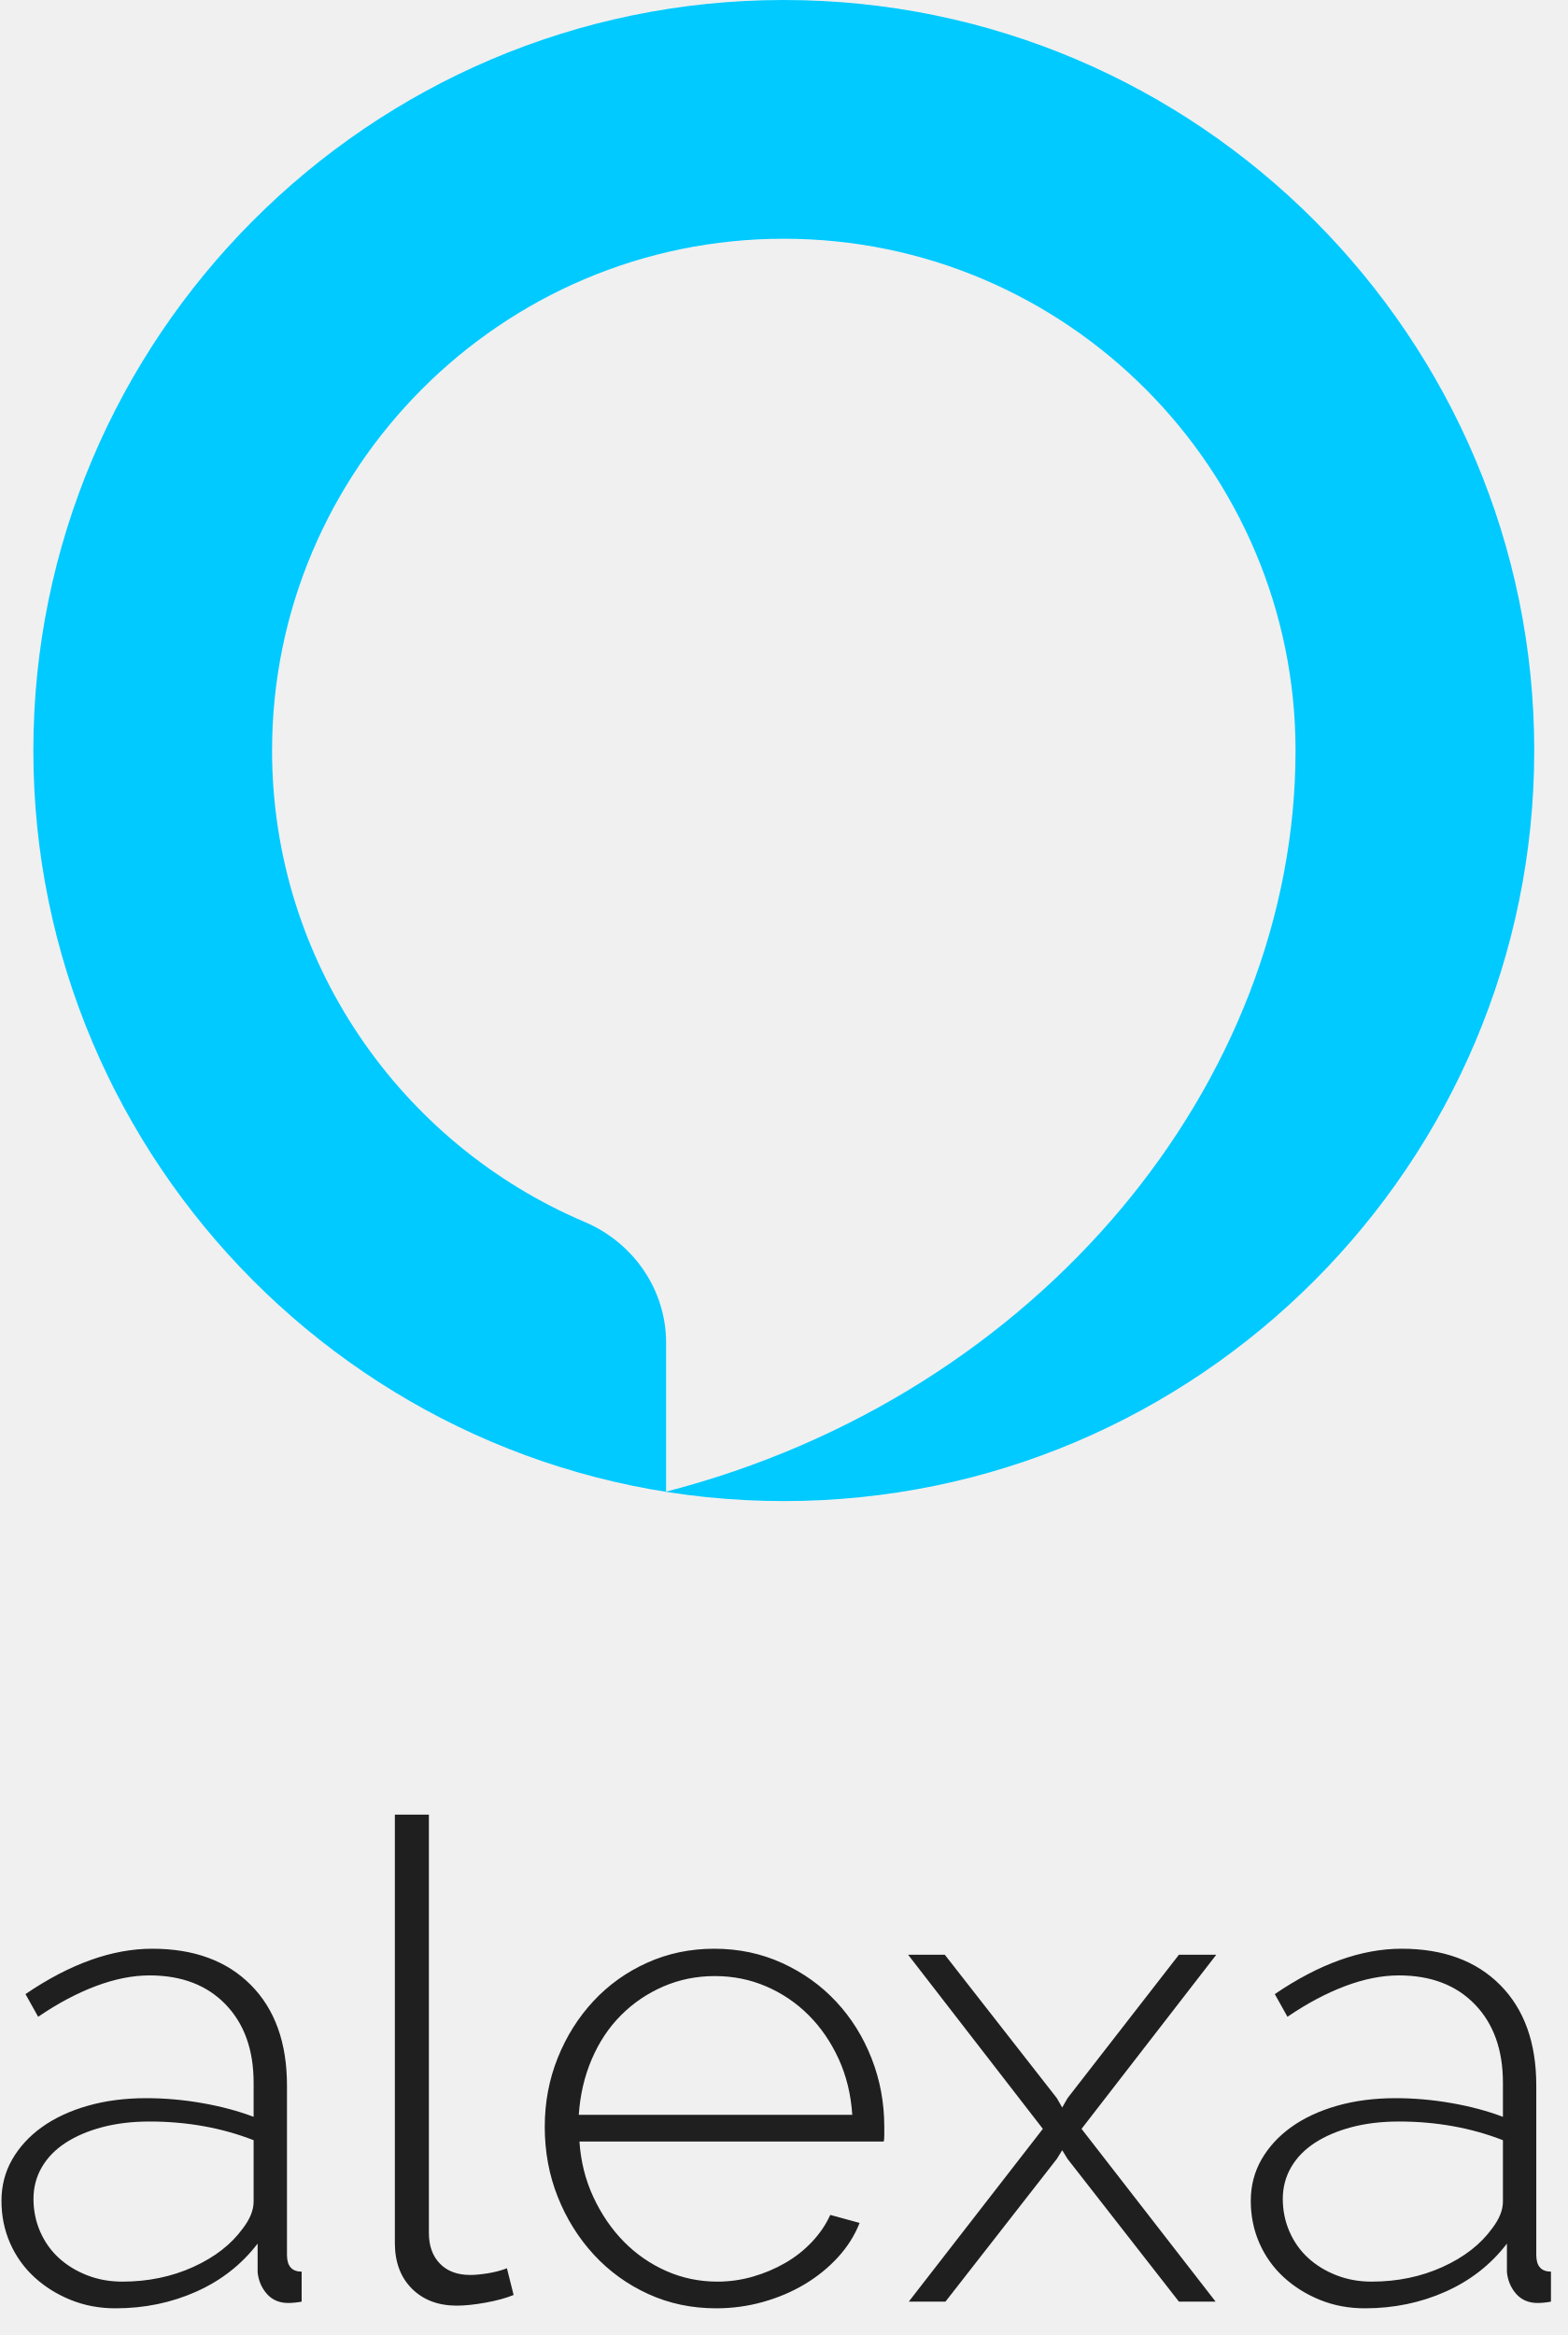
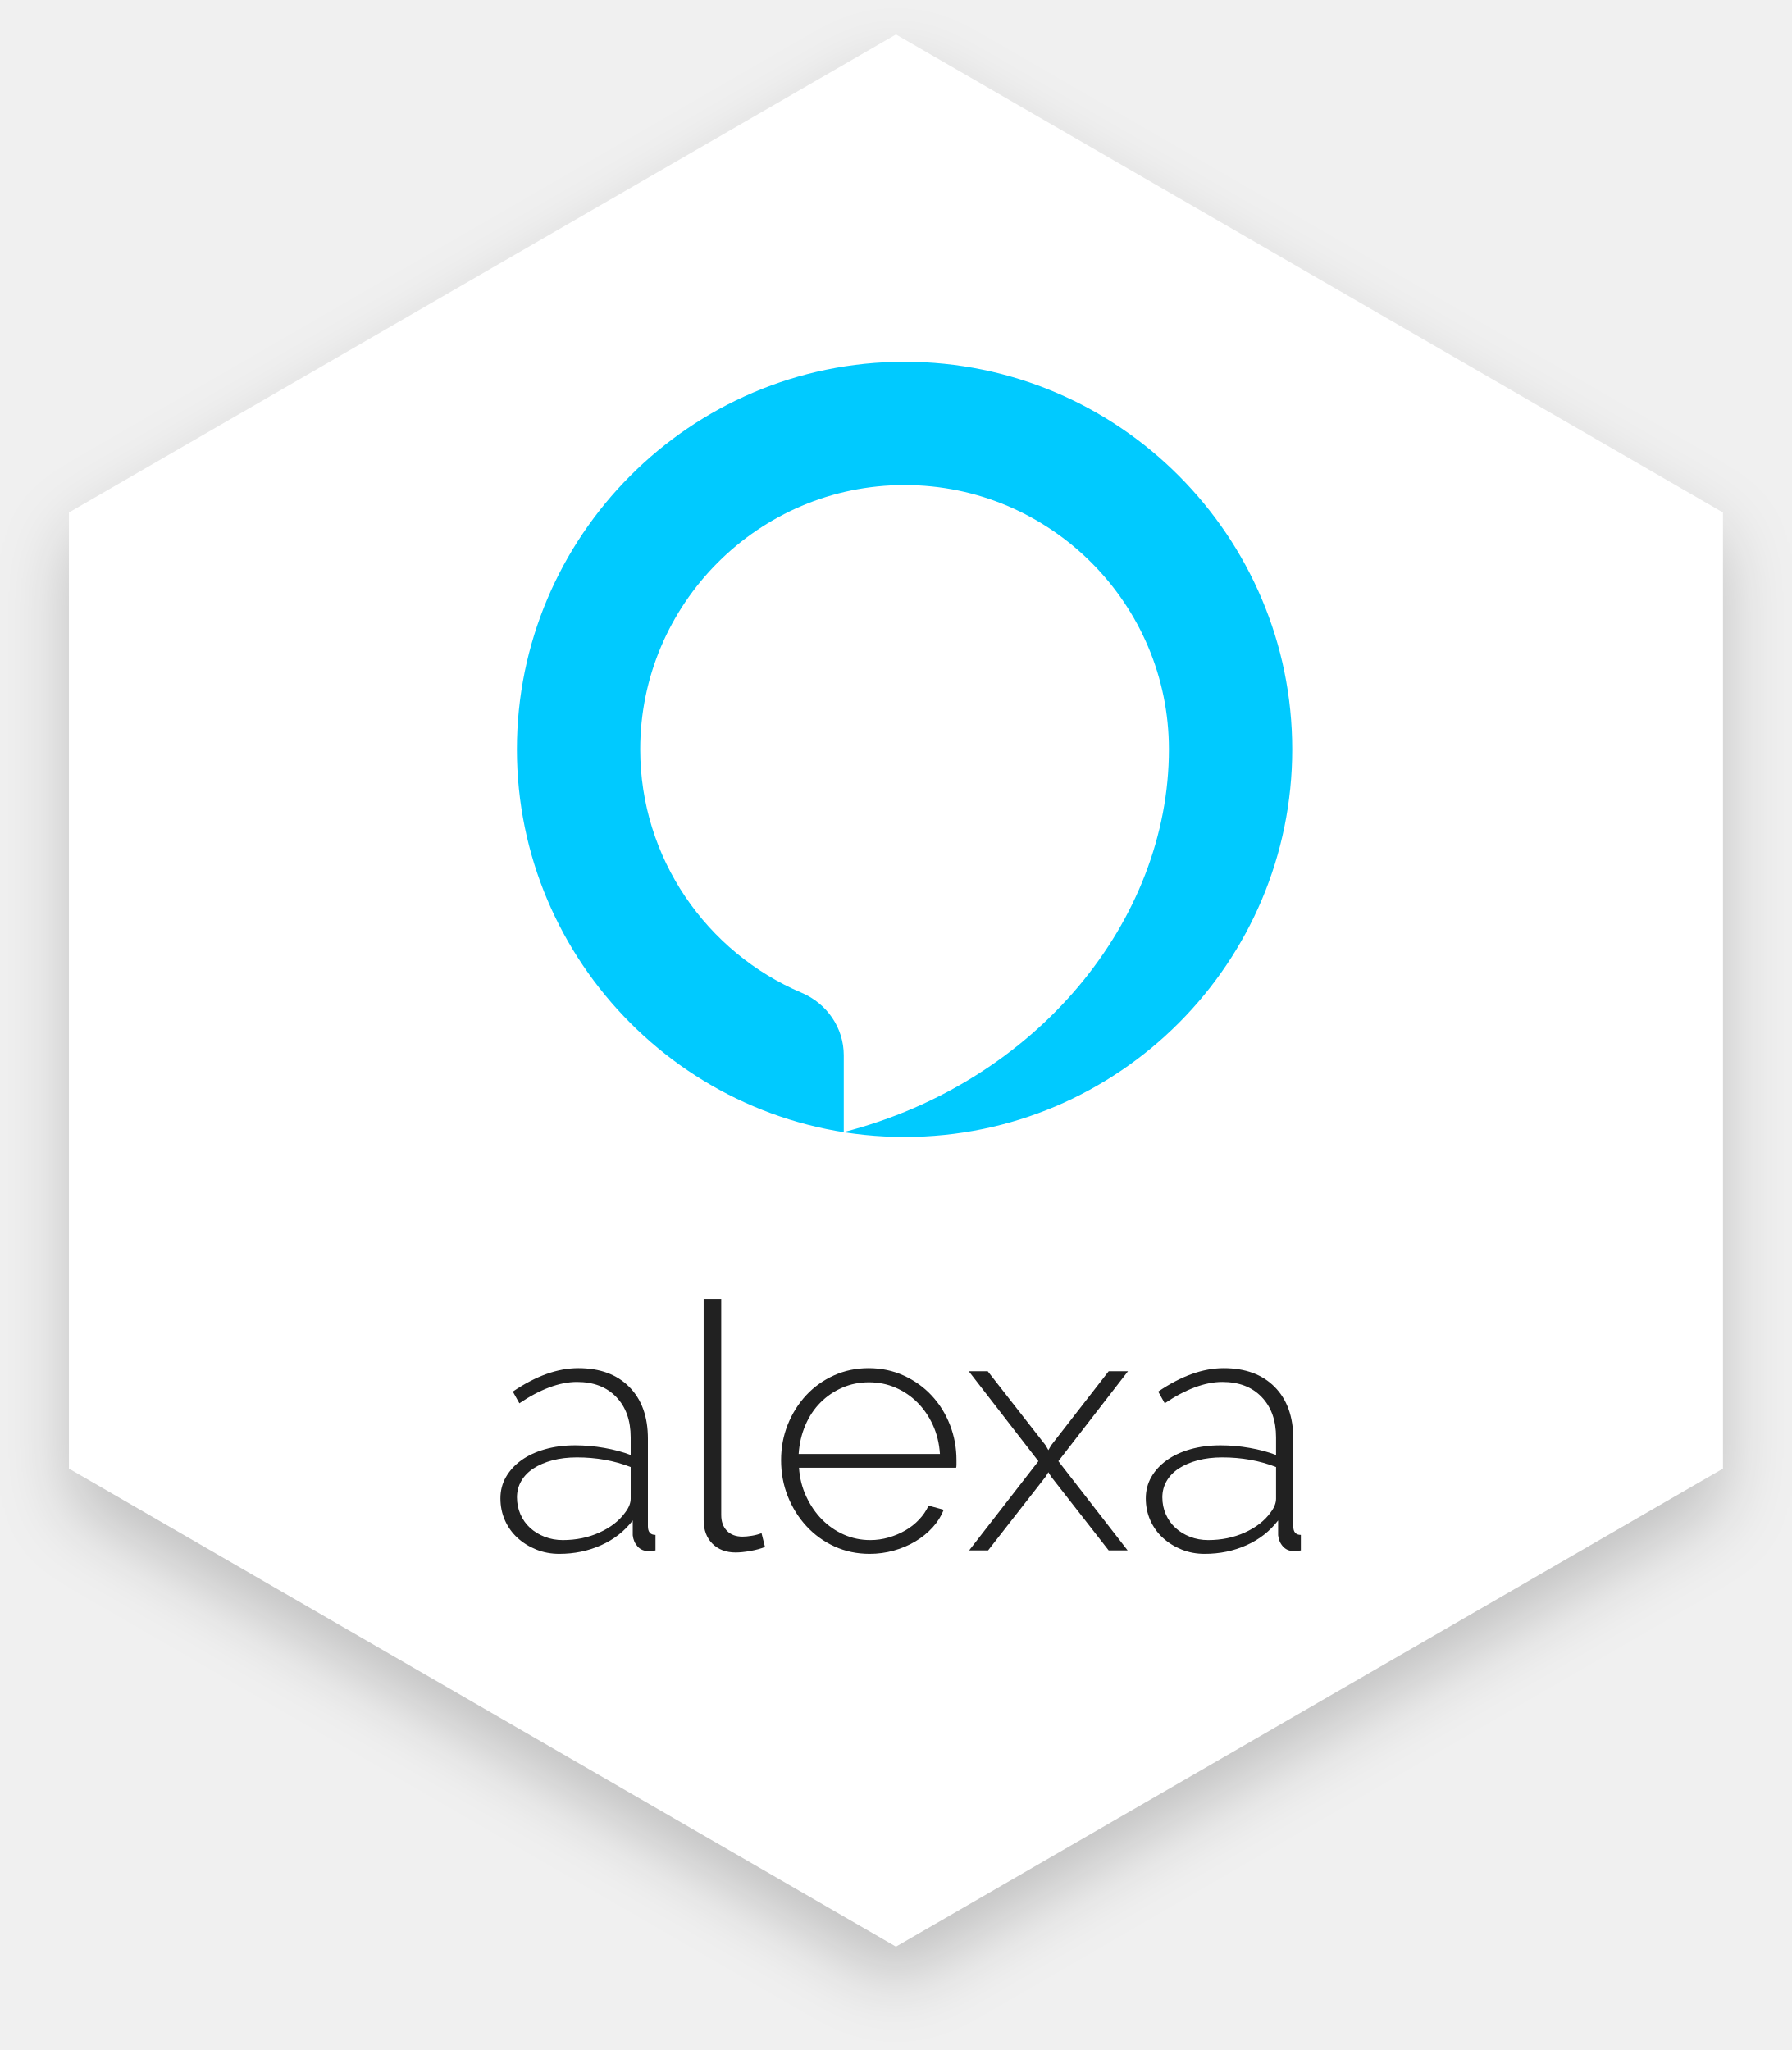
- <svg xmlns="http://www.w3.org/2000/svg" width="47px" height="70px" viewBox="0 0 47 70" version="1.1">
-   <g id="Page-1" stroke="none" stroke-width="1" fill="none" fill-rule="evenodd">
-     <g id="alexa" fill-rule="nonzero">
-       <path d="M19.971,44.717 L19.971,40.256 C19.971,38.67 19,37.257 17.527,36.631 C12.015,34.291 8.157,28.818 8.157,22.5 C8.157,14.079 15.011,7.157 23.5,7.157 C31.989,7.157 38.843,14.079 38.843,22.5 C38.843,32.436 31.156,41.832 19.971,44.717 M23.5,0 C11.051,0 1,10.15 1,22.5 C1,34.85 11.051,45 23.5,45 C35.948,45 46,34.85 46,22.5 C46,10.15 35.948,0 23.5,0" id="Fill-1" fill="#00CAFF" />
-       <path d="M3.464,69.2 C2.984,69.2 2.538,69.117 2.124,68.95 C1.711,68.783 1.348,68.557 1.034,68.27 C0.721,67.983 0.478,67.643 0.304,67.25 C0.131,66.857 0.044,66.433 0.044,65.98 C0.044,65.527 0.151,65.113 0.364,64.74 C0.578,64.367 0.874,64.043 1.254,63.77 C1.634,63.497 2.091,63.283 2.624,63.13 C3.158,62.977 3.744,62.9 4.384,62.9 C4.944,62.9 5.508,62.95 6.074,63.05 C6.641,63.15 7.151,63.287 7.604,63.46 L7.604,62.44 C7.604,61.453 7.324,60.67 6.764,60.09 C6.204,59.51 5.444,59.22 4.484,59.22 C3.978,59.22 3.441,59.327 2.874,59.54 C2.308,59.753 1.731,60.06 1.144,60.46 L0.764,59.78 C2.098,58.873 3.364,58.42 4.564,58.42 C5.818,58.42 6.804,58.783 7.524,59.51 C8.244,60.237 8.604,61.24 8.604,62.52 L8.604,67.6 C8.604,67.933 8.751,68.1 9.044,68.1 L9.044,69 C8.978,69.013 8.908,69.023 8.834,69.03 C8.761,69.037 8.698,69.04 8.644,69.04 C8.378,69.04 8.164,68.95 8.004,68.77 C7.844,68.59 7.751,68.373 7.724,68.12 L7.724,67.26 C7.244,67.887 6.631,68.367 5.884,68.7 C5.138,69.033 4.331,69.2 3.464,69.2 Z M3.664,68.4 C4.438,68.4 5.148,68.253 5.794,67.96 C6.441,67.667 6.938,67.28 7.284,66.8 C7.498,66.52 7.604,66.253 7.604,66 L7.604,64.16 C7.124,63.973 6.624,63.833 6.104,63.74 C5.584,63.647 5.044,63.6 4.484,63.6 C3.964,63.6 3.491,63.657 3.064,63.77 C2.638,63.883 2.271,64.04 1.964,64.24 C1.658,64.44 1.421,64.683 1.254,64.97 C1.088,65.257 1.004,65.573 1.004,65.92 C1.004,66.267 1.071,66.593 1.204,66.9 C1.338,67.207 1.524,67.47 1.764,67.69 C2.004,67.91 2.288,68.083 2.614,68.21 C2.941,68.337 3.291,68.4 3.664,68.4 Z M11.839,54.4 L12.859,54.4 L12.859,66.94 C12.859,67.327 12.969,67.633 13.189,67.86 C13.409,68.087 13.712,68.2 14.099,68.2 C14.245,68.2 14.422,68.183 14.629,68.15 C14.835,68.117 15.025,68.067 15.199,68 L15.399,68.8 C15.172,68.893 14.892,68.97 14.559,69.03 C14.225,69.09 13.939,69.12 13.699,69.12 C13.139,69.12 12.689,68.95 12.349,68.61 C12.009,68.27 11.839,67.813 11.839,67.24 L11.839,54.4 Z M21.473,69.2 C20.74,69.2 20.06,69.057 19.433,68.77 C18.806,68.483 18.263,68.09 17.803,67.59 C17.343,67.09 16.983,66.513 16.723,65.86 C16.463,65.207 16.333,64.507 16.333,63.76 C16.333,63.027 16.463,62.337 16.723,61.69 C16.983,61.043 17.34,60.477 17.793,59.99 C18.246,59.503 18.783,59.12 19.403,58.84 C20.023,58.56 20.693,58.42 21.413,58.42 C22.146,58.42 22.826,58.563 23.453,58.85 C24.08,59.137 24.62,59.523 25.073,60.01 C25.526,60.497 25.88,61.063 26.133,61.71 C26.386,62.357 26.513,63.04 26.513,63.76 L26.513,64.01 C26.513,64.11 26.506,64.173 26.493,64.2 L17.373,64.2 C17.413,64.8 17.553,65.357 17.793,65.87 C18.033,66.383 18.336,66.827 18.703,67.2 C19.07,67.573 19.493,67.867 19.973,68.08 C20.453,68.293 20.966,68.4 21.513,68.4 C21.873,68.4 22.226,68.35 22.573,68.25 C22.92,68.15 23.243,68.013 23.543,67.84 C23.843,67.667 24.11,67.457 24.343,67.21 C24.576,66.963 24.76,66.693 24.893,66.4 L25.773,66.64 C25.626,67.013 25.41,67.357 25.123,67.67 C24.836,67.983 24.503,68.253 24.123,68.48 C23.743,68.707 23.326,68.883 22.873,69.01 C22.42,69.137 21.953,69.2 21.473,69.2 Z M25.553,63.4 C25.513,62.787 25.376,62.227 25.143,61.72 C24.91,61.213 24.61,60.777 24.243,60.41 C23.876,60.043 23.453,59.757 22.973,59.55 C22.493,59.343 21.98,59.24 21.433,59.24 C20.886,59.24 20.373,59.343 19.893,59.55 C19.413,59.757 18.99,60.043 18.623,60.41 C18.256,60.777 17.963,61.217 17.743,61.73 C17.523,62.243 17.393,62.8 17.353,63.4 L25.553,63.4 Z M28.327,58.6 L31.687,62.9 L31.847,63.18 L32.007,62.9 L35.347,58.6 L36.467,58.6 L32.427,63.82 L36.447,69 L35.347,69 L32.007,64.72 L31.847,64.46 L31.687,64.72 L28.347,69 L27.247,69 L31.267,63.82 L27.227,58.6 L28.327,58.6 Z M40.921,69.2 C40.441,69.2 39.995,69.117 39.581,68.95 C39.168,68.783 38.805,68.557 38.491,68.27 C38.178,67.983 37.935,67.643 37.761,67.25 C37.588,66.857 37.501,66.433 37.501,65.98 C37.501,65.527 37.608,65.113 37.821,64.74 C38.035,64.367 38.331,64.043 38.711,63.77 C39.091,63.497 39.548,63.283 40.081,63.13 C40.615,62.977 41.201,62.9 41.841,62.9 C42.401,62.9 42.965,62.95 43.531,63.05 C44.098,63.15 44.608,63.287 45.061,63.46 L45.061,62.44 C45.061,61.453 44.781,60.67 44.221,60.09 C43.661,59.51 42.901,59.22 41.941,59.22 C41.435,59.22 40.898,59.327 40.331,59.54 C39.765,59.753 39.188,60.06 38.601,60.46 L38.221,59.78 C39.555,58.873 40.821,58.42 42.021,58.42 C43.275,58.42 44.261,58.783 44.981,59.51 C45.701,60.237 46.061,61.24 46.061,62.52 L46.061,67.6 C46.061,67.933 46.208,68.1 46.501,68.1 L46.501,69 C46.435,69.013 46.365,69.023 46.291,69.03 C46.218,69.037 46.155,69.04 46.101,69.04 C45.835,69.04 45.621,68.95 45.461,68.77 C45.301,68.59 45.208,68.373 45.181,68.12 L45.181,67.26 C44.701,67.887 44.088,68.367 43.341,68.7 C42.595,69.033 41.788,69.2 40.921,69.2 Z M41.121,68.4 C41.895,68.4 42.605,68.253 43.251,67.96 C43.898,67.667 44.395,67.28 44.741,66.8 C44.955,66.52 45.061,66.253 45.061,66 L45.061,64.16 C44.581,63.973 44.081,63.833 43.561,63.74 C43.041,63.647 42.501,63.6 41.941,63.6 C41.421,63.6 40.948,63.657 40.521,63.77 C40.095,63.883 39.728,64.04 39.421,64.24 C39.115,64.44 38.878,64.683 38.711,64.97 C38.545,65.257 38.461,65.573 38.461,65.92 C38.461,66.267 38.528,66.593 38.661,66.9 C38.795,67.207 38.981,67.47 39.221,67.69 C39.461,67.91 39.745,68.083 40.071,68.21 C40.398,68.337 40.748,68.4 41.121,68.4 Z" fill-opacity="0.87" fill="#000000" />
+ <svg xmlns="http://www.w3.org/2000/svg" xmlns:xlink="http://www.w3.org/1999/xlink" width="104px" height="119px" viewBox="0 0 104 119" version="1.1">
+   <defs>
+     <polygon id="path-1" points="48 0 96 27.75 96 83.25 48 111 -3.55271368e-14 83.25 -6.66133815e-14 27.75" />
+     <filter x="-7.3%" y="-4.5%" width="114.6%" height="112.6%" filterUnits="objectBoundingBox" id="filter-2">
+       <feOffset dx="0" dy="2" in="SourceAlpha" result="shadowOffsetOuter1" />
+       <feGaussianBlur stdDeviation="2" in="shadowOffsetOuter1" result="shadowBlurOuter1" />
+       <feColorMatrix values="0 0 0 0 0   0 0 0 0 0   0 0 0 0 0  0 0 0 0.2 0" type="matrix" in="shadowBlurOuter1" />
+     </filter>
+   </defs>
+   <g stroke="none" stroke-width="1" fill="none" fill-rule="evenodd">
+     <g id="DesktopHD_Round7_algoDev-Copy" transform="translate(-757, -1207)">
+       <g id="content" transform="translate(390, 552)">
+         <g id="languages" transform="translate(0, 277)">
+           <g id="alexa-copy" transform="translate(371, 380)">
+             <g id="Polygon">
+               <use fill="black" fill-opacity="1" filter="url(#filter-2)" xlink:href="#path-1" />
+               <use fill="#FFFFFF" fill-rule="evenodd" xlink:href="#path-1" />
+             </g>
+             <g transform="translate(24, 19)">
+               <path d="M20.971,44.717 L20.971,40.256 C20.971,38.67 20,37.257 18.527,36.631 C13.015,34.291 9.157,28.818 9.157,22.5 C9.157,14.079 16.011,7.157 24.5,7.157 C32.989,7.157 39.843,14.079 39.843,22.5 C39.843,32.436 32.156,41.832 20.971,44.717 M24.5,0 C12.051,0 2,10.15 2,22.5 C2,34.85 12.051,45 24.5,45 C36.948,45 47,34.85 47,22.5 C47,10.15 36.948,0 24.5,0" id="Fill-1" fill="#00CAFF" />
+               <path d="M4.464,69.2 C3.984,69.2 3.538,69.117 3.124,68.95 C2.711,68.783 2.348,68.557 2.034,68.27 C1.721,67.983 1.478,67.643 1.304,67.25 C1.131,66.857 1.044,66.433 1.044,65.98 C1.044,65.527 1.151,65.113 1.364,64.74 C1.578,64.367 1.874,64.043 2.254,63.77 C2.634,63.497 3.091,63.283 3.624,63.13 C4.158,62.977 4.744,62.9 5.384,62.9 C5.944,62.9 6.508,62.95 7.074,63.05 C7.641,63.15 8.151,63.287 8.604,63.46 L8.604,62.44 C8.604,61.453 8.324,60.67 7.764,60.09 C7.204,59.51 6.444,59.22 5.484,59.22 C4.978,59.22 4.441,59.327 3.874,59.54 C3.308,59.753 2.731,60.06 2.144,60.46 L1.764,59.78 C3.098,58.873 4.364,58.42 5.564,58.42 C6.818,58.42 7.804,58.783 8.524,59.51 C9.244,60.237 9.604,61.24 9.604,62.52 L9.604,67.6 C9.604,67.933 9.751,68.1 10.044,68.1 L10.044,69 C9.978,69.013 9.908,69.023 9.834,69.03 C9.761,69.037 9.698,69.04 9.644,69.04 C9.378,69.04 9.164,68.95 9.004,68.77 C8.844,68.59 8.751,68.373 8.724,68.12 L8.724,67.26 C8.244,67.887 7.631,68.367 6.884,68.7 C6.138,69.033 5.331,69.2 4.464,69.2 Z M4.664,68.4 C5.438,68.4 6.148,68.253 6.794,67.96 C7.441,67.667 7.938,67.28 8.284,66.8 C8.498,66.52 8.604,66.253 8.604,66 L8.604,64.16 C8.124,63.973 7.624,63.833 7.104,63.74 C6.584,63.647 6.044,63.6 5.484,63.6 C4.964,63.6 4.491,63.657 4.064,63.77 C3.638,63.883 3.271,64.04 2.964,64.24 C2.658,64.44 2.421,64.683 2.254,64.97 C2.088,65.257 2.004,65.573 2.004,65.92 C2.004,66.267 2.071,66.593 2.204,66.9 C2.338,67.207 2.524,67.47 2.764,67.69 C3.004,67.91 3.288,68.083 3.614,68.21 C3.941,68.337 4.291,68.4 4.664,68.4 Z M12.839,54.4 L13.859,54.4 L13.859,66.94 C13.859,67.327 13.969,67.633 14.189,67.86 C14.409,68.087 14.712,68.2 15.099,68.2 C15.245,68.2 15.422,68.183 15.629,68.15 C15.835,68.117 16.025,68.067 16.199,68 L16.399,68.8 C16.172,68.893 15.892,68.97 15.559,69.03 C15.225,69.09 14.939,69.12 14.699,69.12 C14.139,69.12 13.689,68.95 13.349,68.61 C13.009,68.27 12.839,67.813 12.839,67.24 L12.839,54.4 Z M22.473,69.2 C21.74,69.2 21.06,69.057 20.433,68.77 C19.806,68.483 19.263,68.09 18.803,67.59 C18.343,67.09 17.983,66.513 17.723,65.86 C17.463,65.207 17.333,64.507 17.333,63.76 C17.333,63.027 17.463,62.337 17.723,61.69 C17.983,61.043 18.34,60.477 18.793,59.99 C19.246,59.503 19.783,59.12 20.403,58.84 C21.023,58.56 21.693,58.42 22.413,58.42 C23.146,58.42 23.826,58.563 24.453,58.85 C25.08,59.137 25.62,59.523 26.073,60.01 C26.526,60.497 26.88,61.063 27.133,61.71 C27.386,62.357 27.513,63.04 27.513,63.76 L27.513,64.01 C27.513,64.11 27.506,64.173 27.493,64.2 L18.373,64.2 C18.413,64.8 18.553,65.357 18.793,65.87 C19.033,66.383 19.336,66.827 19.703,67.2 C20.07,67.573 20.493,67.867 20.973,68.08 C21.453,68.293 21.966,68.4 22.513,68.4 C22.873,68.4 23.226,68.35 23.573,68.25 C23.92,68.15 24.243,68.013 24.543,67.84 C24.843,67.667 25.11,67.457 25.343,67.21 C25.576,66.963 25.76,66.693 25.893,66.4 L26.773,66.64 C26.626,67.013 26.41,67.357 26.123,67.67 C25.836,67.983 25.503,68.253 25.123,68.48 C24.743,68.707 24.326,68.883 23.873,69.01 C23.42,69.137 22.953,69.2 22.473,69.2 Z M26.553,63.4 C26.513,62.787 26.376,62.227 26.143,61.72 C25.91,61.213 25.61,60.777 25.243,60.41 C24.876,60.043 24.453,59.757 23.973,59.55 C23.493,59.343 22.98,59.24 22.433,59.24 C21.886,59.24 21.373,59.343 20.893,59.55 C20.413,59.757 19.99,60.043 19.623,60.41 C19.256,60.777 18.963,61.217 18.743,61.73 C18.523,62.243 18.393,62.8 18.353,63.4 L26.553,63.4 Z M29.327,58.6 L32.687,62.9 L32.847,63.18 L33.007,62.9 L36.347,58.6 L37.467,58.6 L33.427,63.82 L37.447,69 L36.347,69 L33.007,64.72 L32.847,64.46 L32.687,64.72 L29.347,69 L28.247,69 L32.267,63.82 L28.227,58.6 L29.327,58.6 Z M41.921,69.2 C41.441,69.2 40.995,69.117 40.581,68.95 C40.168,68.783 39.805,68.557 39.491,68.27 C39.178,67.983 38.935,67.643 38.761,67.25 C38.588,66.857 38.501,66.433 38.501,65.98 C38.501,65.527 38.608,65.113 38.821,64.74 C39.035,64.367 39.331,64.043 39.711,63.77 C40.091,63.497 40.548,63.283 41.081,63.13 C41.615,62.977 42.201,62.9 42.841,62.9 C43.401,62.9 43.965,62.95 44.531,63.05 C45.098,63.15 45.608,63.287 46.061,63.46 L46.061,62.44 C46.061,61.453 45.781,60.67 45.221,60.09 C44.661,59.51 43.901,59.22 42.941,59.22 C42.435,59.22 41.898,59.327 41.331,59.54 C40.765,59.753 40.188,60.06 39.601,60.46 L39.221,59.78 C40.555,58.873 41.821,58.42 43.021,58.42 C44.275,58.42 45.261,58.783 45.981,59.51 C46.701,60.237 47.061,61.24 47.061,62.52 L47.061,67.6 C47.061,67.933 47.208,68.1 47.501,68.1 L47.501,69 C47.435,69.013 47.365,69.023 47.291,69.03 C47.218,69.037 47.155,69.04 47.101,69.04 C46.835,69.04 46.621,68.95 46.461,68.77 C46.301,68.59 46.208,68.373 46.181,68.12 L46.181,67.26 C45.701,67.887 45.088,68.367 44.341,68.7 C43.595,69.033 42.788,69.2 41.921,69.2 Z M42.121,68.4 C42.895,68.4 43.605,68.253 44.251,67.96 C44.898,67.667 45.395,67.28 45.741,66.8 C45.955,66.52 46.061,66.253 46.061,66 L46.061,64.16 C45.581,63.973 45.081,63.833 44.561,63.74 C44.041,63.647 43.501,63.6 42.941,63.6 C42.421,63.6 41.948,63.657 41.521,63.77 C41.095,63.883 40.728,64.04 40.421,64.24 C40.115,64.44 39.878,64.683 39.711,64.97 C39.545,65.257 39.461,65.573 39.461,65.92 C39.461,66.267 39.528,66.593 39.661,66.9 C39.795,67.207 39.981,67.47 40.221,67.69 C40.461,67.91 40.745,68.083 41.071,68.21 C41.398,68.337 41.748,68.4 42.121,68.4 Z" id="alexa" fill-opacity="0.87" fill="#000000" />
+             </g>
+           </g>
+         </g>
+       </g>
    </g>
  </g>
</svg>
